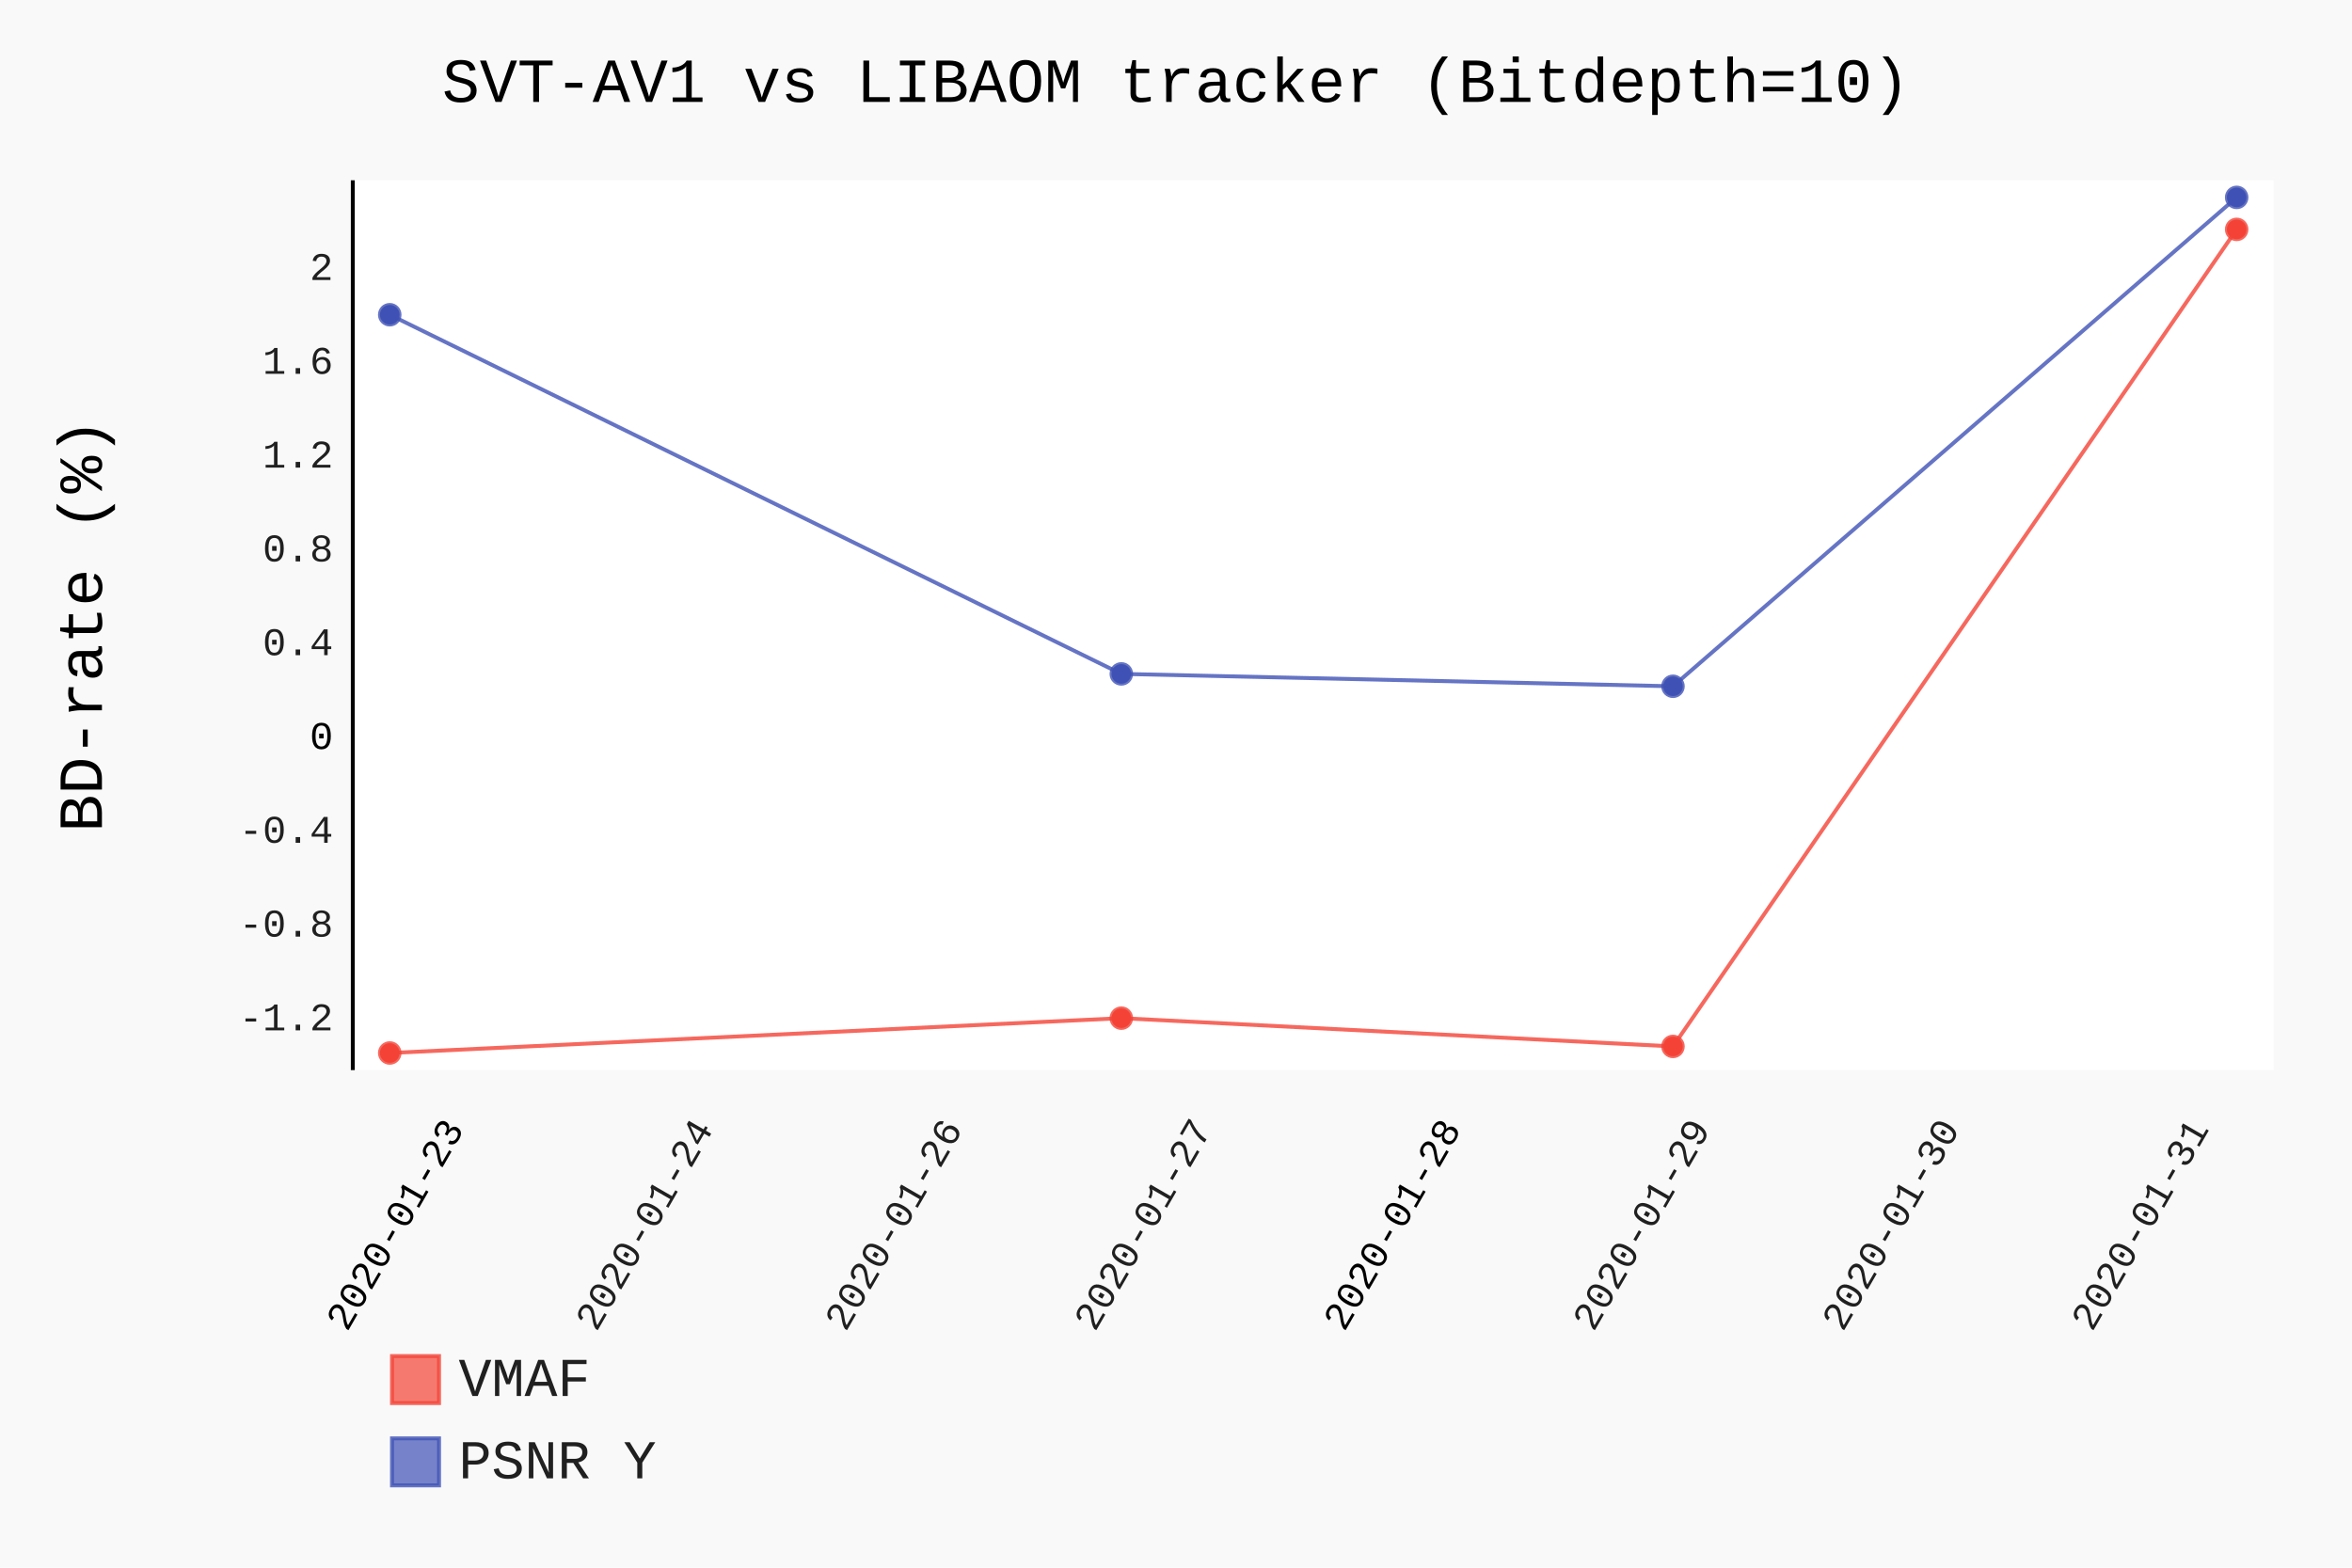
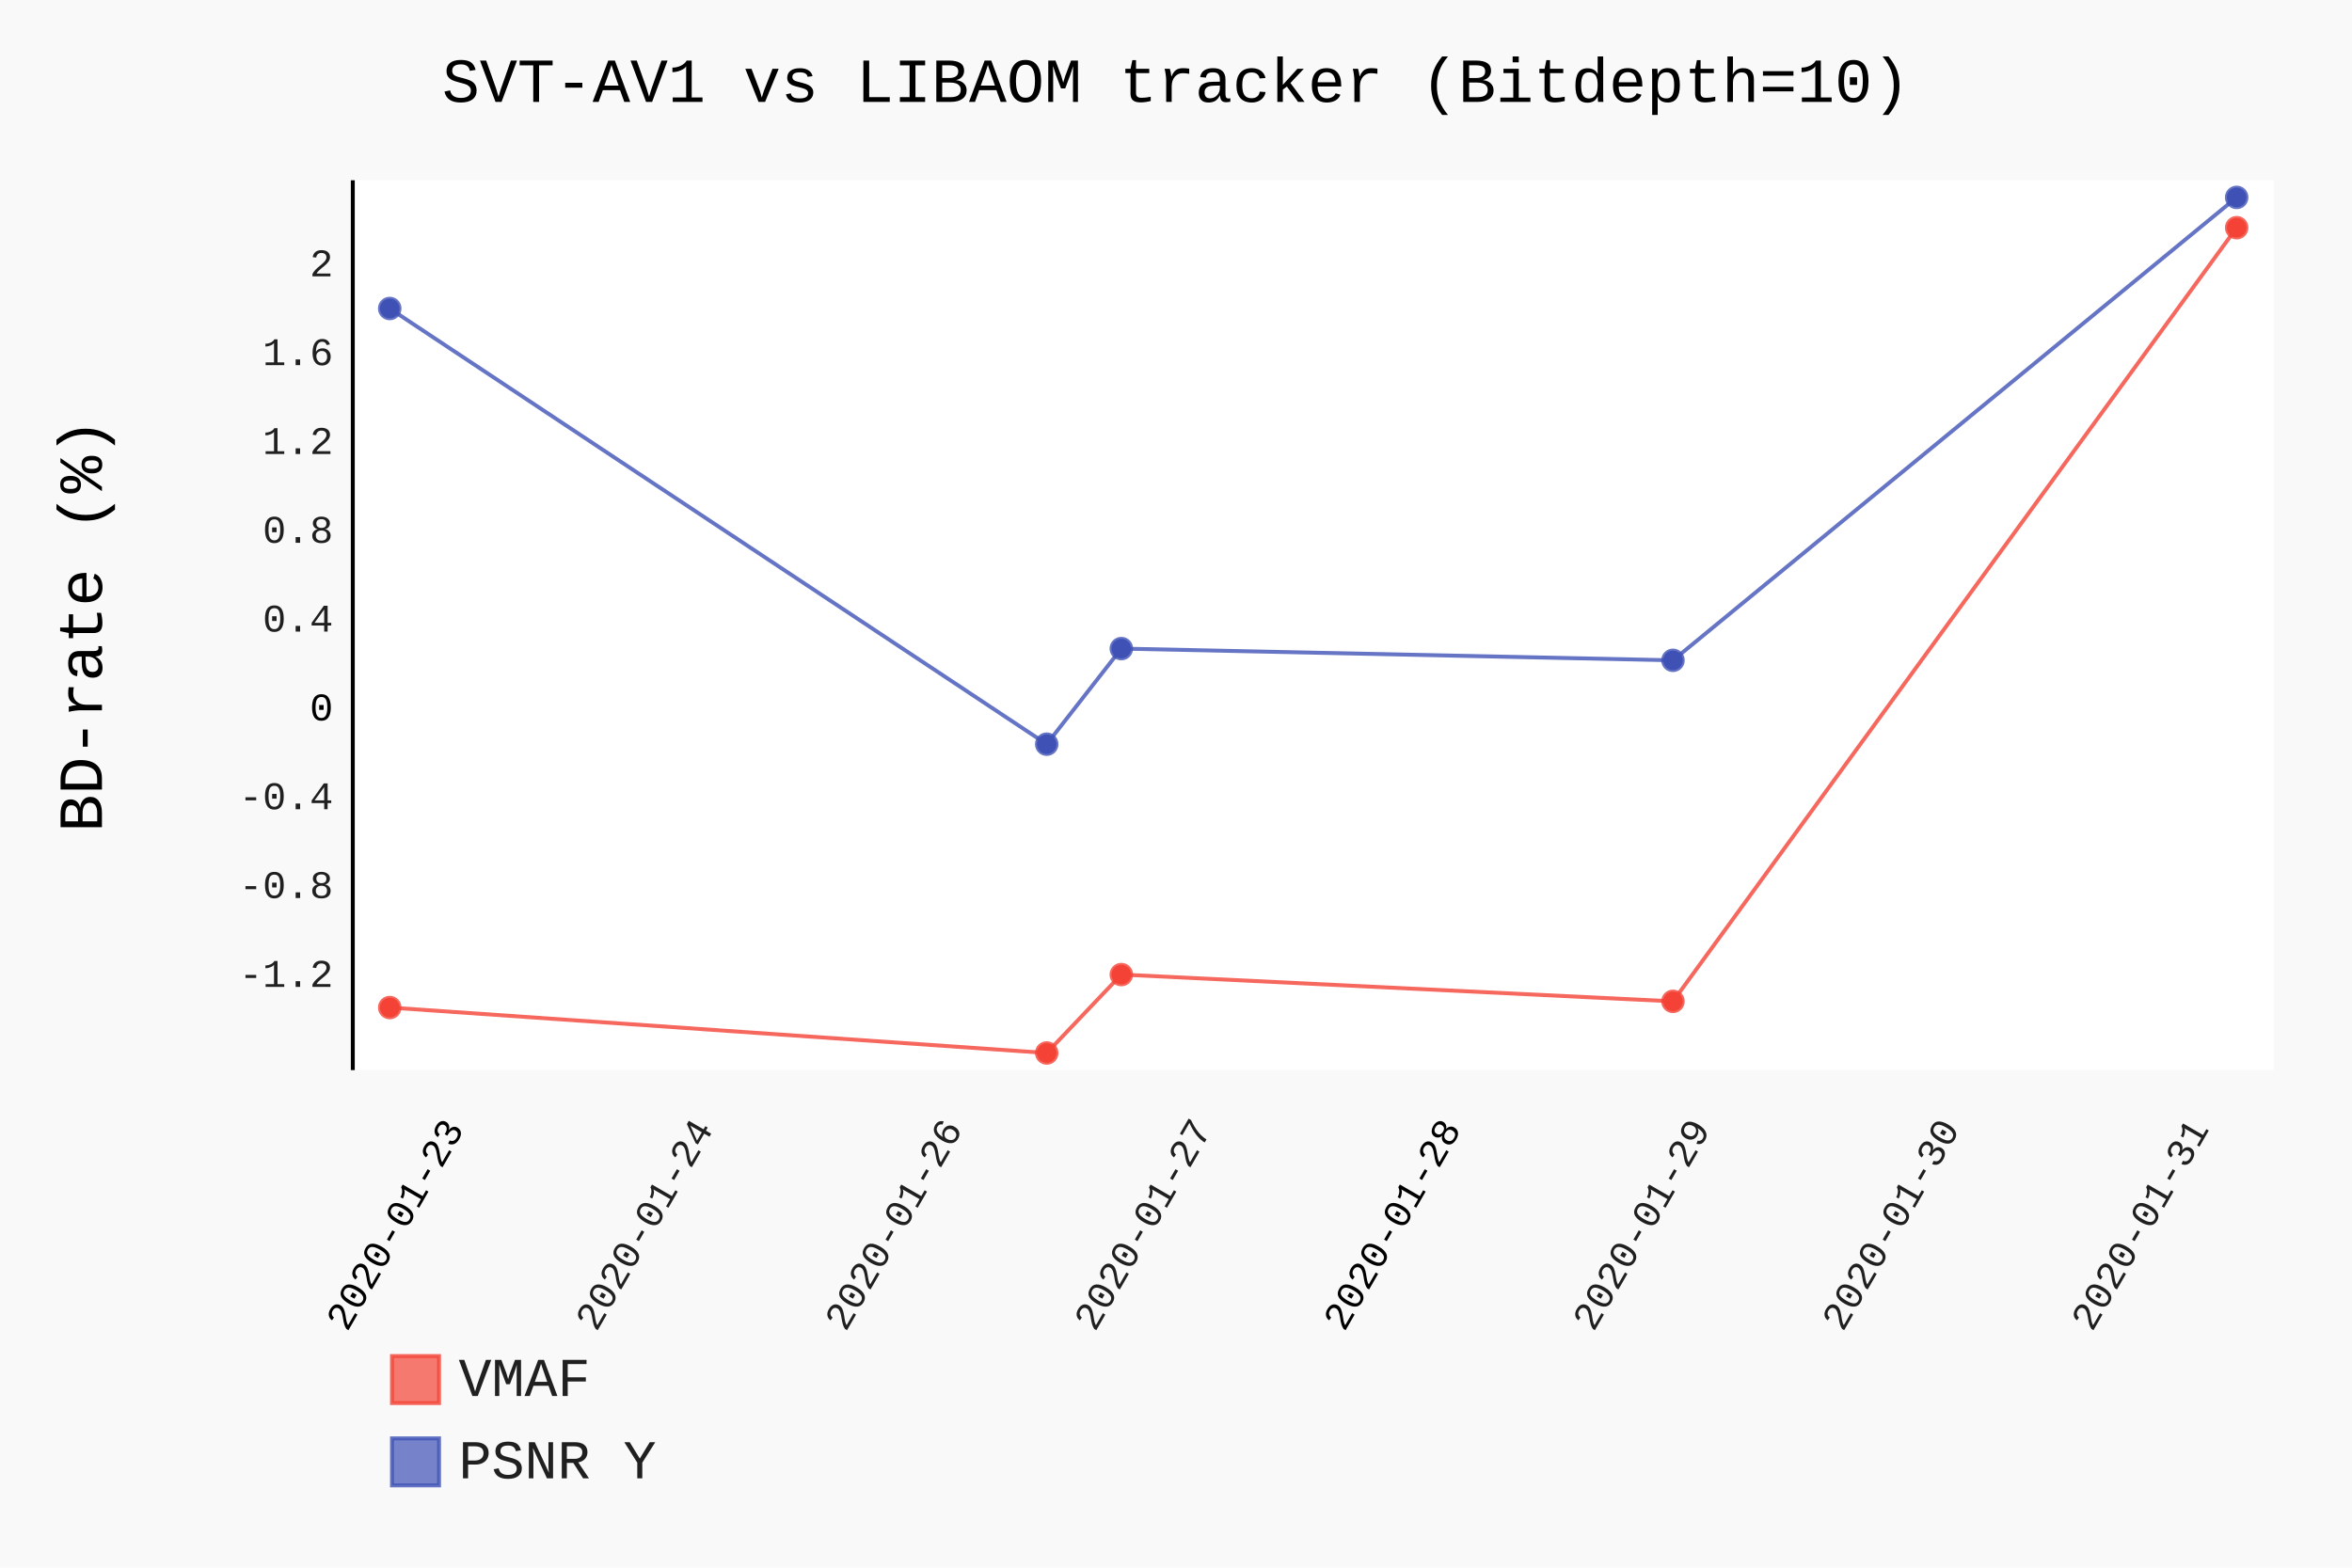
- <svg xmlns="http://www.w3.org/2000/svg" class="pygal-chart" id="chart-578f9c9b-1963-4b21-a7e5-f81a648e870e" viewBox="0 0 600 400">
+ <svg xmlns="http://www.w3.org/2000/svg" class="pygal-chart" id="chart-9b066d10-af1e-48f9-93ca-e7b9562f1448" viewBox="0 0 600 400">
  <defs>
-     <style type="text/css">#chart-578f9c9b-1963-4b21-a7e5-f81a648e870e{-webkit-user-select:none;-webkit-font-smoothing:antialiased;font-family:Consolas,"Liberation Mono",Menlo,Courier,monospace}#chart-578f9c9b-1963-4b21-a7e5-f81a648e870e .title{font-family:Consolas,"Liberation Mono",Menlo,Courier,monospace;font-size:16px}#chart-578f9c9b-1963-4b21-a7e5-f81a648e870e .legends .legend text{font-family:Consolas,"Liberation Mono",Menlo,Courier,monospace;font-size:14px}#chart-578f9c9b-1963-4b21-a7e5-f81a648e870e .axis text{font-family:Consolas,"Liberation Mono",Menlo,Courier,monospace;font-size:10px}#chart-578f9c9b-1963-4b21-a7e5-f81a648e870e .axis text.major{font-family:Consolas,"Liberation Mono",Menlo,Courier,monospace;font-size:10px}#chart-578f9c9b-1963-4b21-a7e5-f81a648e870e .text-overlay text.value{font-family:Consolas,"Liberation Mono",Menlo,Courier,monospace;font-size:16px}#chart-578f9c9b-1963-4b21-a7e5-f81a648e870e .text-overlay text.label{font-family:Consolas,"Liberation Mono",Menlo,Courier,monospace;font-size:10px}#chart-578f9c9b-1963-4b21-a7e5-f81a648e870e .tooltip{font-family:Consolas,"Liberation Mono",Menlo,Courier,monospace;font-size:14px}#chart-578f9c9b-1963-4b21-a7e5-f81a648e870e text.no_data{font-family:Consolas,"Liberation Mono",Menlo,Courier,monospace;font-size:64px}
- #chart-578f9c9b-1963-4b21-a7e5-f81a648e870e{background-color:rgba(249,249,249,1)}#chart-578f9c9b-1963-4b21-a7e5-f81a648e870e path,#chart-578f9c9b-1963-4b21-a7e5-f81a648e870e line,#chart-578f9c9b-1963-4b21-a7e5-f81a648e870e rect,#chart-578f9c9b-1963-4b21-a7e5-f81a648e870e circle{-webkit-transition:150ms;-moz-transition:150ms;transition:150ms}#chart-578f9c9b-1963-4b21-a7e5-f81a648e870e .graph &gt; .background{fill:rgba(249,249,249,1)}#chart-578f9c9b-1963-4b21-a7e5-f81a648e870e .plot &gt; .background{fill:rgba(255,255,255,1)}#chart-578f9c9b-1963-4b21-a7e5-f81a648e870e .graph{fill:rgba(0,0,0,.87)}#chart-578f9c9b-1963-4b21-a7e5-f81a648e870e text.no_data{fill:rgba(0,0,0,1)}#chart-578f9c9b-1963-4b21-a7e5-f81a648e870e .title{fill:rgba(0,0,0,1)}#chart-578f9c9b-1963-4b21-a7e5-f81a648e870e .legends .legend text{fill:rgba(0,0,0,.87)}#chart-578f9c9b-1963-4b21-a7e5-f81a648e870e .legends .legend:hover text{fill:rgba(0,0,0,1)}#chart-578f9c9b-1963-4b21-a7e5-f81a648e870e .axis .line{stroke:rgba(0,0,0,1)}#chart-578f9c9b-1963-4b21-a7e5-f81a648e870e .axis .guide.line{stroke:rgba(0,0,0,.54)}#chart-578f9c9b-1963-4b21-a7e5-f81a648e870e .axis .major.line{stroke:rgba(0,0,0,.87)}#chart-578f9c9b-1963-4b21-a7e5-f81a648e870e .axis text.major{fill:rgba(0,0,0,1)}#chart-578f9c9b-1963-4b21-a7e5-f81a648e870e .axis.y .guides:hover .guide.line,#chart-578f9c9b-1963-4b21-a7e5-f81a648e870e .line-graph .axis.x .guides:hover .guide.line,#chart-578f9c9b-1963-4b21-a7e5-f81a648e870e .stackedline-graph .axis.x .guides:hover .guide.line,#chart-578f9c9b-1963-4b21-a7e5-f81a648e870e .xy-graph .axis.x .guides:hover .guide.line{stroke:rgba(0,0,0,1)}#chart-578f9c9b-1963-4b21-a7e5-f81a648e870e .axis .guides:hover text{fill:rgba(0,0,0,1)}#chart-578f9c9b-1963-4b21-a7e5-f81a648e870e .reactive{fill-opacity:.7;stroke-opacity:.8}#chart-578f9c9b-1963-4b21-a7e5-f81a648e870e .ci{stroke:rgba(0,0,0,.87)}#chart-578f9c9b-1963-4b21-a7e5-f81a648e870e .reactive.active,#chart-578f9c9b-1963-4b21-a7e5-f81a648e870e .active .reactive{fill-opacity:.8;stroke-opacity:.9;stroke-width:4}#chart-578f9c9b-1963-4b21-a7e5-f81a648e870e .ci .reactive.active{stroke-width:1.5}#chart-578f9c9b-1963-4b21-a7e5-f81a648e870e .series text{fill:rgba(0,0,0,1)}#chart-578f9c9b-1963-4b21-a7e5-f81a648e870e .tooltip rect{fill:rgba(255,255,255,1);stroke:rgba(0,0,0,1);-webkit-transition:opacity 150ms;-moz-transition:opacity 150ms;transition:opacity 150ms}#chart-578f9c9b-1963-4b21-a7e5-f81a648e870e .tooltip .label{fill:rgba(0,0,0,.87)}#chart-578f9c9b-1963-4b21-a7e5-f81a648e870e .tooltip .label{fill:rgba(0,0,0,.87)}#chart-578f9c9b-1963-4b21-a7e5-f81a648e870e .tooltip .legend{font-size:.8em;fill:rgba(0,0,0,.54)}#chart-578f9c9b-1963-4b21-a7e5-f81a648e870e .tooltip .x_label{font-size:.6em;fill:rgba(0,0,0,1)}#chart-578f9c9b-1963-4b21-a7e5-f81a648e870e .tooltip .xlink{font-size:.5em;text-decoration:underline}#chart-578f9c9b-1963-4b21-a7e5-f81a648e870e .tooltip .value{font-size:1.5em}#chart-578f9c9b-1963-4b21-a7e5-f81a648e870e .bound{font-size:.5em}#chart-578f9c9b-1963-4b21-a7e5-f81a648e870e .max-value{font-size:.75em;fill:rgba(0,0,0,.54)}#chart-578f9c9b-1963-4b21-a7e5-f81a648e870e .map-element{fill:rgba(255,255,255,1);stroke:rgba(0,0,0,.54) !important}#chart-578f9c9b-1963-4b21-a7e5-f81a648e870e .map-element .reactive{fill-opacity:inherit;stroke-opacity:inherit}#chart-578f9c9b-1963-4b21-a7e5-f81a648e870e .color-0,#chart-578f9c9b-1963-4b21-a7e5-f81a648e870e .color-0 a:visited{stroke:#F44336;fill:#F44336}#chart-578f9c9b-1963-4b21-a7e5-f81a648e870e .color-1,#chart-578f9c9b-1963-4b21-a7e5-f81a648e870e .color-1 a:visited{stroke:#3F51B5;fill:#3F51B5}#chart-578f9c9b-1963-4b21-a7e5-f81a648e870e .text-overlay .color-0 text{fill:black}#chart-578f9c9b-1963-4b21-a7e5-f81a648e870e .text-overlay .color-1 text{fill:black}
- #chart-578f9c9b-1963-4b21-a7e5-f81a648e870e text.no_data{text-anchor:middle}#chart-578f9c9b-1963-4b21-a7e5-f81a648e870e .guide.line{fill:none}#chart-578f9c9b-1963-4b21-a7e5-f81a648e870e .centered{text-anchor:middle}#chart-578f9c9b-1963-4b21-a7e5-f81a648e870e .title{text-anchor:middle}#chart-578f9c9b-1963-4b21-a7e5-f81a648e870e .legends .legend text{fill-opacity:1}#chart-578f9c9b-1963-4b21-a7e5-f81a648e870e .axis.x text{text-anchor:middle}#chart-578f9c9b-1963-4b21-a7e5-f81a648e870e .axis.x:not(.web) text[transform]{text-anchor:start}#chart-578f9c9b-1963-4b21-a7e5-f81a648e870e .axis.x:not(.web) text[transform].backwards{text-anchor:end}#chart-578f9c9b-1963-4b21-a7e5-f81a648e870e .axis.y text{text-anchor:end}#chart-578f9c9b-1963-4b21-a7e5-f81a648e870e .axis.y text[transform].backwards{text-anchor:start}#chart-578f9c9b-1963-4b21-a7e5-f81a648e870e .axis.y2 text{text-anchor:start}#chart-578f9c9b-1963-4b21-a7e5-f81a648e870e .axis.y2 text[transform].backwards{text-anchor:end}#chart-578f9c9b-1963-4b21-a7e5-f81a648e870e .axis .guide.line{stroke-dasharray:4,4}#chart-578f9c9b-1963-4b21-a7e5-f81a648e870e .axis .major.guide.line{stroke-dasharray:6,6}#chart-578f9c9b-1963-4b21-a7e5-f81a648e870e .horizontal .axis.y .guide.line,#chart-578f9c9b-1963-4b21-a7e5-f81a648e870e .horizontal .axis.y2 .guide.line,#chart-578f9c9b-1963-4b21-a7e5-f81a648e870e .vertical .axis.x .guide.line{opacity:0}#chart-578f9c9b-1963-4b21-a7e5-f81a648e870e .horizontal .axis.always_show .guide.line,#chart-578f9c9b-1963-4b21-a7e5-f81a648e870e .vertical .axis.always_show .guide.line{opacity:1 !important}#chart-578f9c9b-1963-4b21-a7e5-f81a648e870e .axis.y .guides:hover .guide.line,#chart-578f9c9b-1963-4b21-a7e5-f81a648e870e .axis.y2 .guides:hover .guide.line,#chart-578f9c9b-1963-4b21-a7e5-f81a648e870e .axis.x .guides:hover .guide.line{opacity:1}#chart-578f9c9b-1963-4b21-a7e5-f81a648e870e .axis .guides:hover text{opacity:1}#chart-578f9c9b-1963-4b21-a7e5-f81a648e870e .nofill{fill:none}#chart-578f9c9b-1963-4b21-a7e5-f81a648e870e .subtle-fill{fill-opacity:.2}#chart-578f9c9b-1963-4b21-a7e5-f81a648e870e .dot{stroke-width:1px;fill-opacity:1}#chart-578f9c9b-1963-4b21-a7e5-f81a648e870e .dot.active{stroke-width:5px}#chart-578f9c9b-1963-4b21-a7e5-f81a648e870e .dot.negative{fill:transparent}#chart-578f9c9b-1963-4b21-a7e5-f81a648e870e text,#chart-578f9c9b-1963-4b21-a7e5-f81a648e870e tspan{stroke:none !important}#chart-578f9c9b-1963-4b21-a7e5-f81a648e870e .series text.active{opacity:1}#chart-578f9c9b-1963-4b21-a7e5-f81a648e870e .tooltip rect{fill-opacity:.95;stroke-width:.5}#chart-578f9c9b-1963-4b21-a7e5-f81a648e870e .tooltip text{fill-opacity:1}#chart-578f9c9b-1963-4b21-a7e5-f81a648e870e .showable{visibility:hidden}#chart-578f9c9b-1963-4b21-a7e5-f81a648e870e .showable.shown{visibility:visible}#chart-578f9c9b-1963-4b21-a7e5-f81a648e870e .gauge-background{fill:rgba(229,229,229,1);stroke:none}#chart-578f9c9b-1963-4b21-a7e5-f81a648e870e .bg-lines{stroke:rgba(249,249,249,1);stroke-width:2px}</style>
+     <style type="text/css">#chart-9b066d10-af1e-48f9-93ca-e7b9562f1448{-webkit-user-select:none;-webkit-font-smoothing:antialiased;font-family:Consolas,"Liberation Mono",Menlo,Courier,monospace}#chart-9b066d10-af1e-48f9-93ca-e7b9562f1448 .title{font-family:Consolas,"Liberation Mono",Menlo,Courier,monospace;font-size:16px}#chart-9b066d10-af1e-48f9-93ca-e7b9562f1448 .legends .legend text{font-family:Consolas,"Liberation Mono",Menlo,Courier,monospace;font-size:14px}#chart-9b066d10-af1e-48f9-93ca-e7b9562f1448 .axis text{font-family:Consolas,"Liberation Mono",Menlo,Courier,monospace;font-size:10px}#chart-9b066d10-af1e-48f9-93ca-e7b9562f1448 .axis text.major{font-family:Consolas,"Liberation Mono",Menlo,Courier,monospace;font-size:10px}#chart-9b066d10-af1e-48f9-93ca-e7b9562f1448 .text-overlay text.value{font-family:Consolas,"Liberation Mono",Menlo,Courier,monospace;font-size:16px}#chart-9b066d10-af1e-48f9-93ca-e7b9562f1448 .text-overlay text.label{font-family:Consolas,"Liberation Mono",Menlo,Courier,monospace;font-size:10px}#chart-9b066d10-af1e-48f9-93ca-e7b9562f1448 .tooltip{font-family:Consolas,"Liberation Mono",Menlo,Courier,monospace;font-size:14px}#chart-9b066d10-af1e-48f9-93ca-e7b9562f1448 text.no_data{font-family:Consolas,"Liberation Mono",Menlo,Courier,monospace;font-size:64px}
+ #chart-9b066d10-af1e-48f9-93ca-e7b9562f1448{background-color:rgba(249,249,249,1)}#chart-9b066d10-af1e-48f9-93ca-e7b9562f1448 path,#chart-9b066d10-af1e-48f9-93ca-e7b9562f1448 line,#chart-9b066d10-af1e-48f9-93ca-e7b9562f1448 rect,#chart-9b066d10-af1e-48f9-93ca-e7b9562f1448 circle{-webkit-transition:150ms;-moz-transition:150ms;transition:150ms}#chart-9b066d10-af1e-48f9-93ca-e7b9562f1448 .graph &gt; .background{fill:rgba(249,249,249,1)}#chart-9b066d10-af1e-48f9-93ca-e7b9562f1448 .plot &gt; .background{fill:rgba(255,255,255,1)}#chart-9b066d10-af1e-48f9-93ca-e7b9562f1448 .graph{fill:rgba(0,0,0,.87)}#chart-9b066d10-af1e-48f9-93ca-e7b9562f1448 text.no_data{fill:rgba(0,0,0,1)}#chart-9b066d10-af1e-48f9-93ca-e7b9562f1448 .title{fill:rgba(0,0,0,1)}#chart-9b066d10-af1e-48f9-93ca-e7b9562f1448 .legends .legend text{fill:rgba(0,0,0,.87)}#chart-9b066d10-af1e-48f9-93ca-e7b9562f1448 .legends .legend:hover text{fill:rgba(0,0,0,1)}#chart-9b066d10-af1e-48f9-93ca-e7b9562f1448 .axis .line{stroke:rgba(0,0,0,1)}#chart-9b066d10-af1e-48f9-93ca-e7b9562f1448 .axis .guide.line{stroke:rgba(0,0,0,.54)}#chart-9b066d10-af1e-48f9-93ca-e7b9562f1448 .axis .major.line{stroke:rgba(0,0,0,.87)}#chart-9b066d10-af1e-48f9-93ca-e7b9562f1448 .axis text.major{fill:rgba(0,0,0,1)}#chart-9b066d10-af1e-48f9-93ca-e7b9562f1448 .axis.y .guides:hover .guide.line,#chart-9b066d10-af1e-48f9-93ca-e7b9562f1448 .line-graph .axis.x .guides:hover .guide.line,#chart-9b066d10-af1e-48f9-93ca-e7b9562f1448 .stackedline-graph .axis.x .guides:hover .guide.line,#chart-9b066d10-af1e-48f9-93ca-e7b9562f1448 .xy-graph .axis.x .guides:hover .guide.line{stroke:rgba(0,0,0,1)}#chart-9b066d10-af1e-48f9-93ca-e7b9562f1448 .axis .guides:hover text{fill:rgba(0,0,0,1)}#chart-9b066d10-af1e-48f9-93ca-e7b9562f1448 .reactive{fill-opacity:.7;stroke-opacity:.8}#chart-9b066d10-af1e-48f9-93ca-e7b9562f1448 .ci{stroke:rgba(0,0,0,.87)}#chart-9b066d10-af1e-48f9-93ca-e7b9562f1448 .reactive.active,#chart-9b066d10-af1e-48f9-93ca-e7b9562f1448 .active .reactive{fill-opacity:.8;stroke-opacity:.9;stroke-width:4}#chart-9b066d10-af1e-48f9-93ca-e7b9562f1448 .ci .reactive.active{stroke-width:1.5}#chart-9b066d10-af1e-48f9-93ca-e7b9562f1448 .series text{fill:rgba(0,0,0,1)}#chart-9b066d10-af1e-48f9-93ca-e7b9562f1448 .tooltip rect{fill:rgba(255,255,255,1);stroke:rgba(0,0,0,1);-webkit-transition:opacity 150ms;-moz-transition:opacity 150ms;transition:opacity 150ms}#chart-9b066d10-af1e-48f9-93ca-e7b9562f1448 .tooltip .label{fill:rgba(0,0,0,.87)}#chart-9b066d10-af1e-48f9-93ca-e7b9562f1448 .tooltip .label{fill:rgba(0,0,0,.87)}#chart-9b066d10-af1e-48f9-93ca-e7b9562f1448 .tooltip .legend{font-size:.8em;fill:rgba(0,0,0,.54)}#chart-9b066d10-af1e-48f9-93ca-e7b9562f1448 .tooltip .x_label{font-size:.6em;fill:rgba(0,0,0,1)}#chart-9b066d10-af1e-48f9-93ca-e7b9562f1448 .tooltip .xlink{font-size:.5em;text-decoration:underline}#chart-9b066d10-af1e-48f9-93ca-e7b9562f1448 .tooltip .value{font-size:1.5em}#chart-9b066d10-af1e-48f9-93ca-e7b9562f1448 .bound{font-size:.5em}#chart-9b066d10-af1e-48f9-93ca-e7b9562f1448 .max-value{font-size:.75em;fill:rgba(0,0,0,.54)}#chart-9b066d10-af1e-48f9-93ca-e7b9562f1448 .map-element{fill:rgba(255,255,255,1);stroke:rgba(0,0,0,.54) !important}#chart-9b066d10-af1e-48f9-93ca-e7b9562f1448 .map-element .reactive{fill-opacity:inherit;stroke-opacity:inherit}#chart-9b066d10-af1e-48f9-93ca-e7b9562f1448 .color-0,#chart-9b066d10-af1e-48f9-93ca-e7b9562f1448 .color-0 a:visited{stroke:#F44336;fill:#F44336}#chart-9b066d10-af1e-48f9-93ca-e7b9562f1448 .color-1,#chart-9b066d10-af1e-48f9-93ca-e7b9562f1448 .color-1 a:visited{stroke:#3F51B5;fill:#3F51B5}#chart-9b066d10-af1e-48f9-93ca-e7b9562f1448 .text-overlay .color-0 text{fill:black}#chart-9b066d10-af1e-48f9-93ca-e7b9562f1448 .text-overlay .color-1 text{fill:black}
+ #chart-9b066d10-af1e-48f9-93ca-e7b9562f1448 text.no_data{text-anchor:middle}#chart-9b066d10-af1e-48f9-93ca-e7b9562f1448 .guide.line{fill:none}#chart-9b066d10-af1e-48f9-93ca-e7b9562f1448 .centered{text-anchor:middle}#chart-9b066d10-af1e-48f9-93ca-e7b9562f1448 .title{text-anchor:middle}#chart-9b066d10-af1e-48f9-93ca-e7b9562f1448 .legends .legend text{fill-opacity:1}#chart-9b066d10-af1e-48f9-93ca-e7b9562f1448 .axis.x text{text-anchor:middle}#chart-9b066d10-af1e-48f9-93ca-e7b9562f1448 .axis.x:not(.web) text[transform]{text-anchor:start}#chart-9b066d10-af1e-48f9-93ca-e7b9562f1448 .axis.x:not(.web) text[transform].backwards{text-anchor:end}#chart-9b066d10-af1e-48f9-93ca-e7b9562f1448 .axis.y text{text-anchor:end}#chart-9b066d10-af1e-48f9-93ca-e7b9562f1448 .axis.y text[transform].backwards{text-anchor:start}#chart-9b066d10-af1e-48f9-93ca-e7b9562f1448 .axis.y2 text{text-anchor:start}#chart-9b066d10-af1e-48f9-93ca-e7b9562f1448 .axis.y2 text[transform].backwards{text-anchor:end}#chart-9b066d10-af1e-48f9-93ca-e7b9562f1448 .axis .guide.line{stroke-dasharray:4,4}#chart-9b066d10-af1e-48f9-93ca-e7b9562f1448 .axis .major.guide.line{stroke-dasharray:6,6}#chart-9b066d10-af1e-48f9-93ca-e7b9562f1448 .horizontal .axis.y .guide.line,#chart-9b066d10-af1e-48f9-93ca-e7b9562f1448 .horizontal .axis.y2 .guide.line,#chart-9b066d10-af1e-48f9-93ca-e7b9562f1448 .vertical .axis.x .guide.line{opacity:0}#chart-9b066d10-af1e-48f9-93ca-e7b9562f1448 .horizontal .axis.always_show .guide.line,#chart-9b066d10-af1e-48f9-93ca-e7b9562f1448 .vertical .axis.always_show .guide.line{opacity:1 !important}#chart-9b066d10-af1e-48f9-93ca-e7b9562f1448 .axis.y .guides:hover .guide.line,#chart-9b066d10-af1e-48f9-93ca-e7b9562f1448 .axis.y2 .guides:hover .guide.line,#chart-9b066d10-af1e-48f9-93ca-e7b9562f1448 .axis.x .guides:hover .guide.line{opacity:1}#chart-9b066d10-af1e-48f9-93ca-e7b9562f1448 .axis .guides:hover text{opacity:1}#chart-9b066d10-af1e-48f9-93ca-e7b9562f1448 .nofill{fill:none}#chart-9b066d10-af1e-48f9-93ca-e7b9562f1448 .subtle-fill{fill-opacity:.2}#chart-9b066d10-af1e-48f9-93ca-e7b9562f1448 .dot{stroke-width:1px;fill-opacity:1}#chart-9b066d10-af1e-48f9-93ca-e7b9562f1448 .dot.active{stroke-width:5px}#chart-9b066d10-af1e-48f9-93ca-e7b9562f1448 .dot.negative{fill:transparent}#chart-9b066d10-af1e-48f9-93ca-e7b9562f1448 text,#chart-9b066d10-af1e-48f9-93ca-e7b9562f1448 tspan{stroke:none !important}#chart-9b066d10-af1e-48f9-93ca-e7b9562f1448 .series text.active{opacity:1}#chart-9b066d10-af1e-48f9-93ca-e7b9562f1448 .tooltip rect{fill-opacity:.95;stroke-width:.5}#chart-9b066d10-af1e-48f9-93ca-e7b9562f1448 .tooltip text{fill-opacity:1}#chart-9b066d10-af1e-48f9-93ca-e7b9562f1448 .showable{visibility:hidden}#chart-9b066d10-af1e-48f9-93ca-e7b9562f1448 .showable.shown{visibility:visible}#chart-9b066d10-af1e-48f9-93ca-e7b9562f1448 .gauge-background{fill:rgba(229,229,229,1);stroke:none}#chart-9b066d10-af1e-48f9-93ca-e7b9562f1448 .bg-lines{stroke:rgba(249,249,249,1);stroke-width:2px}</style>
  </defs>
  <g class="graph datetimeline-graph vertical">
    <rect class="background" height="400" width="600" x="0" y="0" />
    <g class="plot" transform="translate(90, 46)">
      <rect class="background" height="227.038" width="490.0" x="0" y="0" />
      <g class="axis y">
        <g class="guides">
-           <text class="" x="-5" y="216.9">-1.2</text>
+           <text class="" x="-5" y="205.801">-1.2</text>
        </g>
        <g class="guides">
-           <text class="" x="-5" y="192.968">-0.8</text>
+           <text class="" x="-5" y="183.14">-0.8</text>
        </g>
        <g class="guides">
-           <text class="" x="-5" y="169.037">-0.4</text>
+           <text class="" x="-5" y="160.479">-0.4</text>
        </g>
        <g class="guides">
-           <text class="major" x="-5" y="145.105">0</text>
+           <text class="major" x="-5" y="137.818">0</text>
        </g>
        <g class="guides">
-           <text class="" x="-5" y="121.173">0.4</text>
+           <text class="" x="-5" y="115.157">0.4</text>
        </g>
        <g class="guides">
-           <text class="" x="-5" y="97.242">0.8</text>
+           <text class="" x="-5" y="92.496">0.8</text>
        </g>
        <g class="guides">
-           <text class="" x="-5" y="73.31">1.2</text>
+           <text class="" x="-5" y="69.835">1.2</text>
        </g>
        <g class="guides">
-           <text class="" x="-5" y="49.378">1.6</text>
+           <text class="" x="-5" y="47.174">1.6</text>
        </g>
        <g class="guides">
-           <text class="" x="-5" y="25.447">2</text>
+           <text class="" x="-5" y="24.513">2</text>
        </g>
      </g>
      <g class="axis x">
        <path class="line" d="M0 0 v227.038" />
        <g class="guides">
          <path class="major guide line" d="M28.545 0 v227.038" />
          <text class="major backwards" transform="rotate(300 28.54523 242.0385)" x="28.545" y="242.038">2020-01-23</text>
        </g>
        <g class="guides">
          <path class="guide line" d="M92.139 0 v227.038" />
          <text class="backwards" transform="rotate(300 92.13947 242.0385)" x="92.139" y="242.038">2020-01-24</text>
        </g>
        <g class="guides">
          <path class="guide line" d="M155.734 0 v227.038" />
          <text class="backwards" transform="rotate(300 155.7337 242.0385)" x="155.734" y="242.038">2020-01-26</text>
        </g>
        <g class="guides">
          <path class="guide line" d="M219.328 0 v227.038" />
          <text class="backwards" transform="rotate(300 219.328 242.0385)" x="219.328" y="242.038">2020-01-27</text>
        </g>
        <g class="guides">
          <path class="major guide line" d="M282.922 0 v227.038" />
          <text class="major backwards" transform="rotate(300 282.9222 242.0385)" x="282.922" y="242.038">2020-01-28</text>
        </g>
        <g class="guides">
          <path class="guide line" d="M346.516 0 v227.038" />
          <text class="backwards" transform="rotate(300 346.5164 242.0385)" x="346.516" y="242.038">2020-01-29</text>
        </g>
        <g class="guides">
          <path class="guide line" d="M410.111 0 v227.038" />
          <text class="backwards" transform="rotate(300 410.1107 242.0385)" x="410.111" y="242.038">2020-01-30</text>
        </g>
        <g class="guides">
          <path class="guide line" d="M473.705 0 v227.038" />
          <text class="backwards" transform="rotate(300 473.7049 242.0385)" x="473.705" y="242.038">2020-01-31</text>
        </g>
      </g>
      <g class="series serie-0 color-0">
-         <path class="line reactive nofill" d="M9.423 222.672 L196.052 213.786 336.779 221 480.577 12.529" />
+         <path class="line reactive nofill" d="M9.423 211.081 L177.02 222.672 196.052 202.666 336.779 209.497 480.577 12.095" />
      </g>
      <g class="series serie-1 color-1">
-         <path class="line reactive nofill" d="M9.423 34.305 L196.052 125.947 336.779 129.107 480.577 4.366" />
+         <path class="line reactive nofill" d="M9.423 32.715 L177.02 143.878 196.052 119.491 336.779 122.483 480.577 4.366" />
      </g>
    </g>
    <g class="titles">
      <text class="title plot_title" x="300.0" y="26">SVT-AV1 vs LIBAOM tracker (Bitdepth=10)</text>
      <text class="title" transform="rotate(-90 0 159.5192)" x="0" y="185.519">BD-rate (%)</text>
    </g>
    <g class="plot overlay" transform="translate(90, 46)">
      <g class="series serie-0 color-0">
        <g class="dots">
-           <circle class="dot reactive tooltip-trigger" cx="9.423" cy="222.672" r="2.5" />
+           <circle class="dot reactive tooltip-trigger" cx="9.423" cy="211.081" r="2.5" />
        </g>
        <g class="dots">
-           <circle class="dot reactive tooltip-trigger" cx="196.052" cy="213.786" r="2.5" />
+           <circle class="dot reactive tooltip-trigger" cx="177.02" cy="222.672" r="2.5" />
        </g>
        <g class="dots">
-           <circle class="dot reactive tooltip-trigger" cx="336.779" cy="221" r="2.5" />
+           <circle class="dot reactive tooltip-trigger" cx="196.052" cy="202.666" r="2.5" />
        </g>
        <g class="dots">
-           <circle class="dot reactive tooltip-trigger" cx="480.577" cy="12.529" r="2.5" />
+           <circle class="dot reactive tooltip-trigger" cx="336.779" cy="209.497" r="2.5" />
+         </g>
+         <g class="dots">
+           <circle class="dot reactive tooltip-trigger" cx="480.577" cy="12.095" r="2.5" />
        </g>
      </g>
      <g class="series serie-1 color-1">
        <g class="dots">
-           <circle class="dot reactive tooltip-trigger" cx="9.423" cy="34.305" r="2.5" />
+           <circle class="dot reactive tooltip-trigger" cx="9.423" cy="32.715" r="2.5" />
        </g>
        <g class="dots">
-           <circle class="dot reactive tooltip-trigger" cx="196.052" cy="125.947" r="2.5" />
+           <circle class="dot reactive tooltip-trigger" cx="177.02" cy="143.878" r="2.5" />
        </g>
        <g class="dots">
-           <circle class="dot reactive tooltip-trigger" cx="336.779" cy="129.107" r="2.5" />
+           <circle class="dot reactive tooltip-trigger" cx="196.052" cy="119.491" r="2.5" />
+         </g>
+         <g class="dots">
+           <circle class="dot reactive tooltip-trigger" cx="336.779" cy="122.483" r="2.5" />
        </g>
        <g class="dots">
          <circle class="dot reactive tooltip-trigger" cx="480.577" cy="4.366" r="2.5" />
        </g>
      </g>
    </g>
    <g class="plot text-overlay" transform="translate(90, 46)">
      <g class="series serie-0 color-0" />
      <g class="series serie-1 color-1" />
    </g>
    <g class="plot tooltip-overlay" transform="translate(90, 46)">
      <g class="tooltip" style="opacity: 0" transform="translate(0 0)">
        <rect class="tooltip-box" height="0" rx="0" ry="0" width="0" />
        <g class="text" />
      </g>
    </g>
    <g class="legends" transform="translate(100, 345)">
      <g class="legend reactive activate-serie" id="activate-serie-0">
        <rect class="color-0 reactive" height="12" width="12" x="0.0" y="1.0" />
        <text x="17.0" y="11.2">VMAF</text>
      </g>
      <g class="legend reactive activate-serie" id="activate-serie-1">
        <rect class="color-1 reactive" height="12" width="12" x="0.0" y="22.0" />
        <text x="17.0" y="32.2">PSNR Y</text>
      </g>
    </g>
  </g>
</svg>
